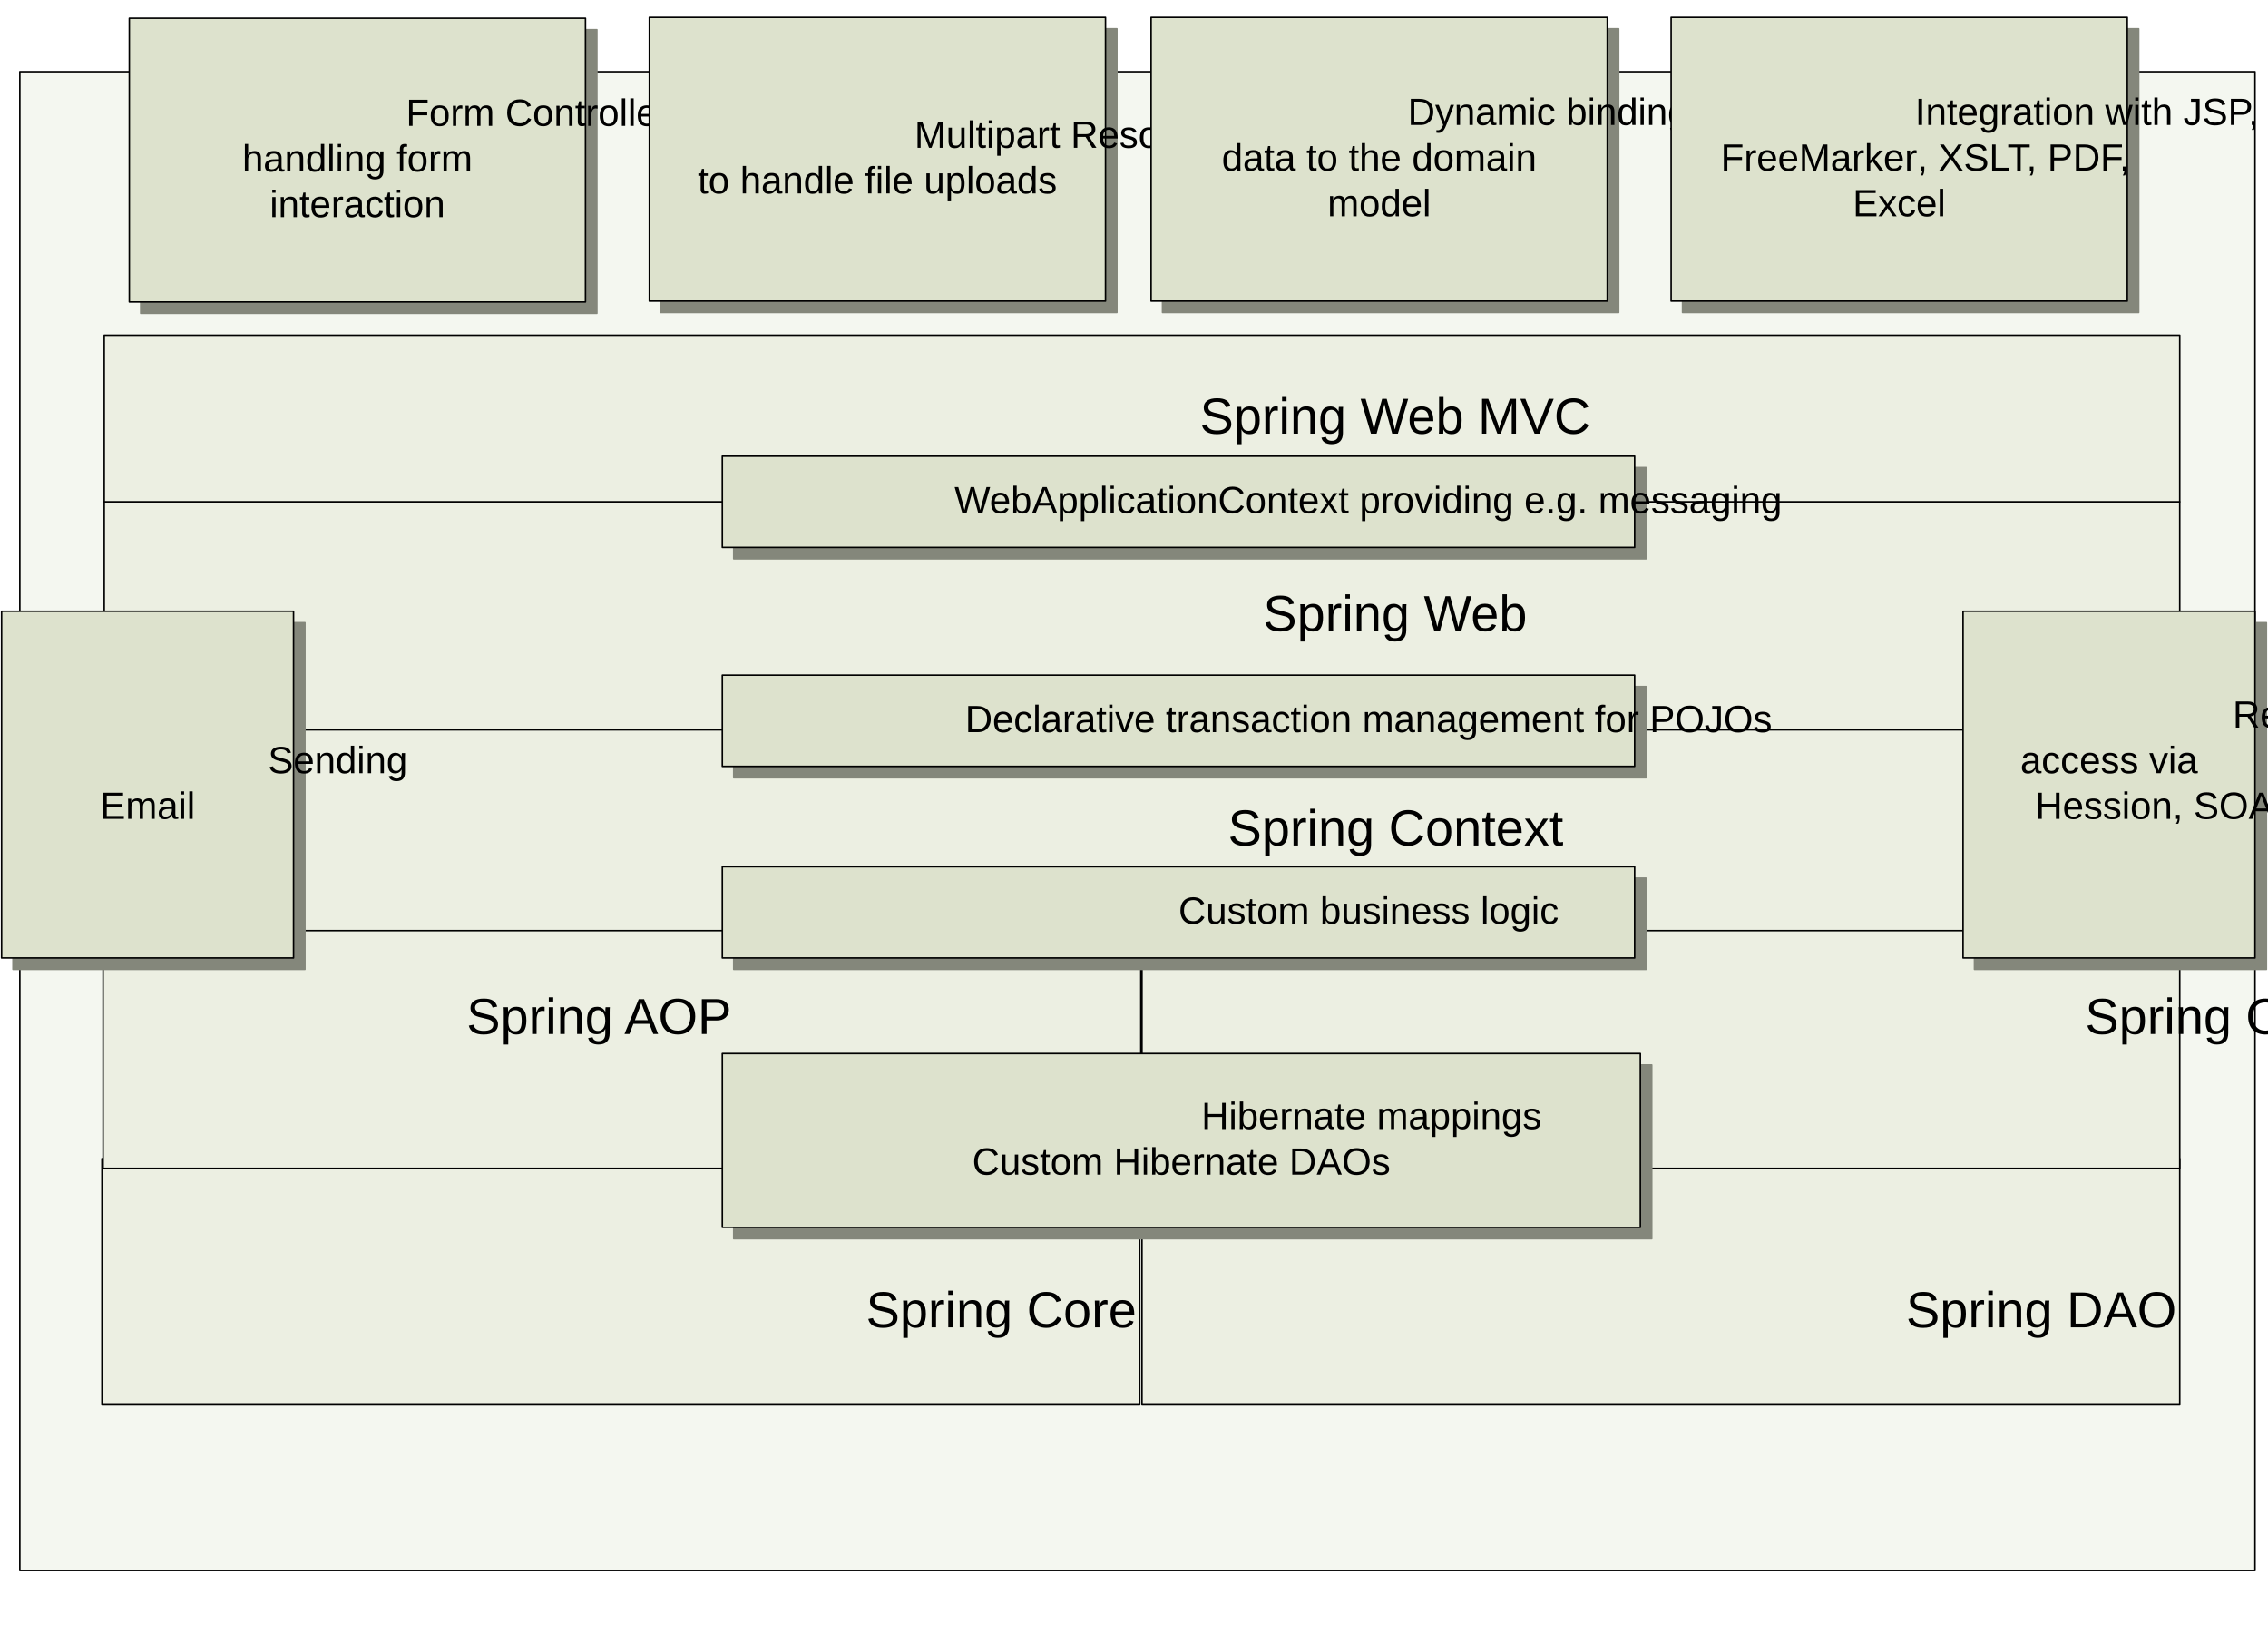
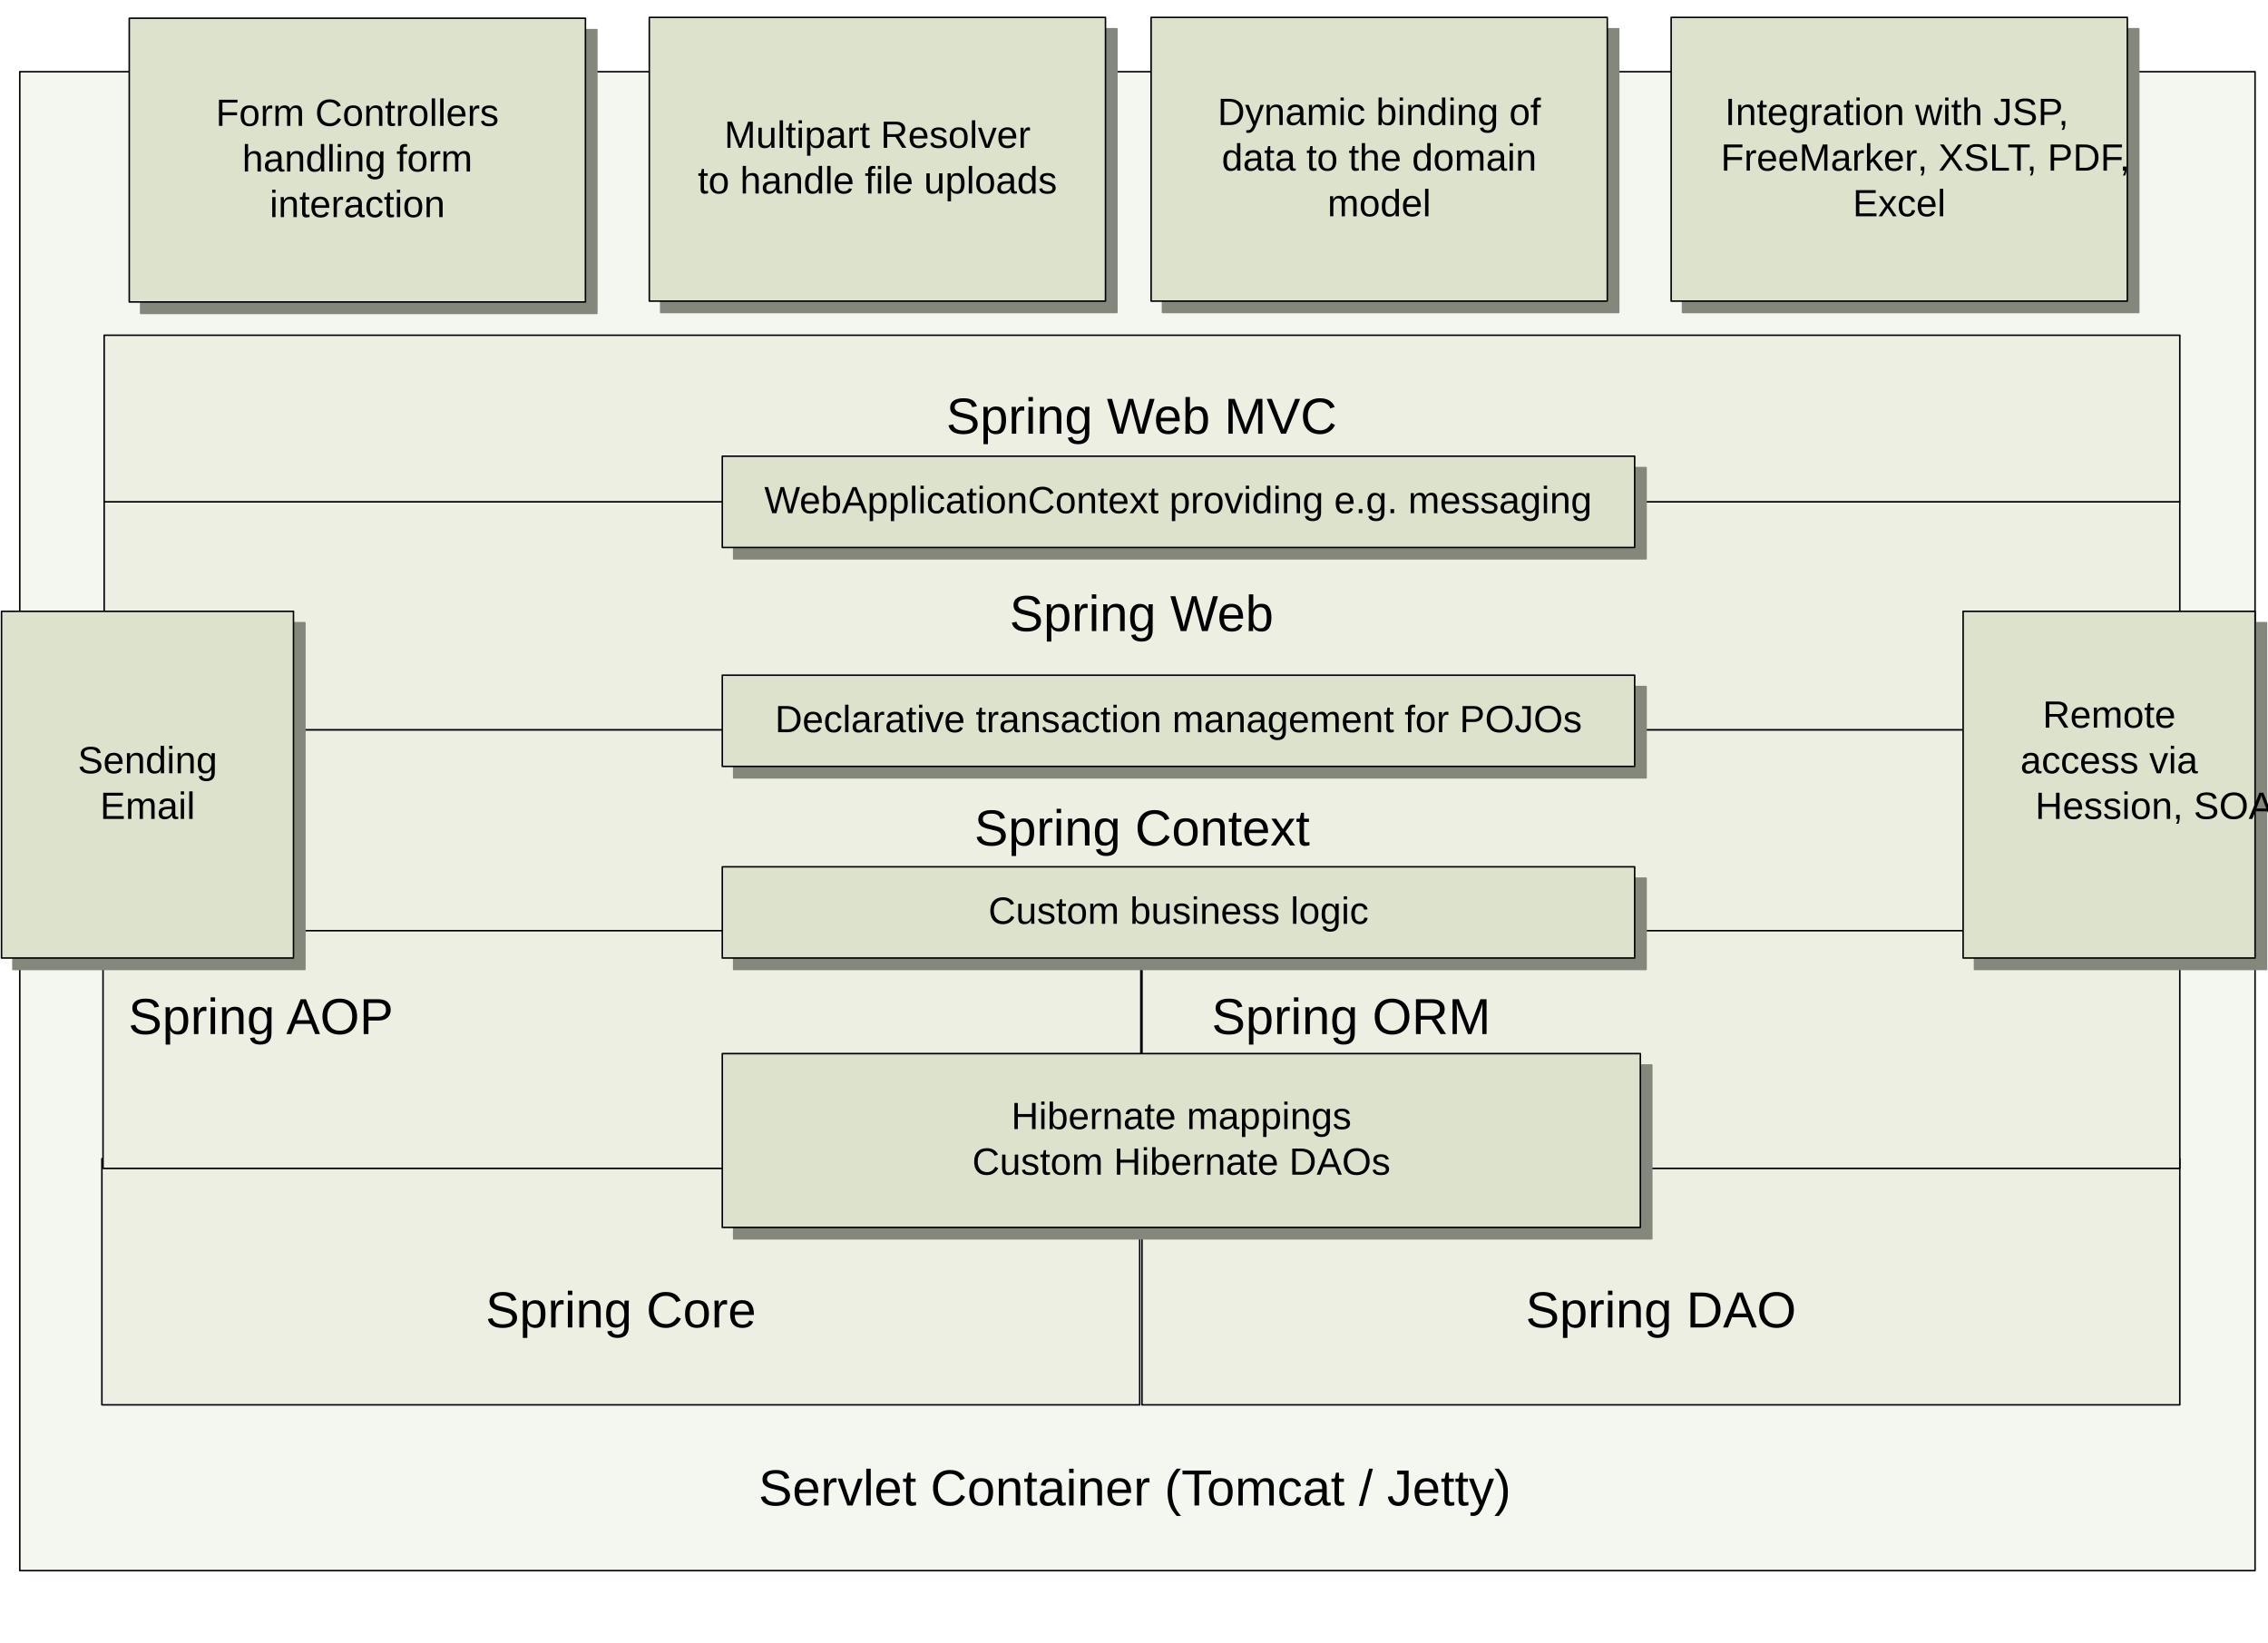
- <svg xmlns="http://www.w3.org/2000/svg" xmlns:ns1="http://schemas.microsoft.com/visio/2003/SVGExtensions/" width="4.972in" height="3.6in" viewBox="0 0 357.96 259.199" xml:space="preserve" color-interpolation-filters="sRGB" class="st9">
-   <ns1:documentProperties ns1:langID="1033" ns1:viewMarkup="false" />
-   <style type="text/css">
- 	
- 		.st1 {fill:#f4f7f0;stroke:#000000;stroke-linecap:round;stroke-linejoin:round;stroke-width:0.24}
- 		.st2 {fill:#000000;font-family:Arial;font-size:0.667em}
- 		.st3 {fill:#ecefe2;stroke:#000000;stroke-linecap:round;stroke-linejoin:round;stroke-width:0.24}
- 		.st4 {visibility:visible}
- 		.st5 {fill:#84877b;stroke:#84877b;stroke-linecap:round;stroke-linejoin:round;stroke-width:0.24}
- 		.st6 {fill:#dde2cd;stroke:#000000;stroke-linecap:round;stroke-linejoin:round;stroke-width:0.24}
- 		.st7 {fill:#000000;font-family:Arial;font-size:0.5em}
- 		.st8 {font-size:1em}
- 		.st9 {fill:none;fill-rule:evenodd;font-size:12;overflow:visible;stroke-linecap:square;stroke-miterlimit:3}
- 	
- 	</style>
-   <g ns1:mID="0" ns1:index="1" ns1:groupContext="foregroundPage">
-     <ns1:pageProperties ns1:drawingScale="1" ns1:pageScale="1" ns1:drawingUnits="0" ns1:shadowOffsetX="9" ns1:shadowOffsetY="-9" />
-     <g id="shape1-1" ns1:mID="1" ns1:groupContext="shape" transform="translate(3.12,-11.3134)">
-       <ns1:userDefs>
-         <ns1:ud ns1:nameU="visVersion" ns1:val="VT0(11):26" />
-       </ns1:userDefs>
-       <ns1:textBlock ns1:margins="rect(4,4,4,4)" />
-       <ns1:textRect cx="176.4" cy="140.913" width="352.8" height="236.571" />
-       <rect x="0" y="22.627" width="352.8" height="236.571" class="st1" />
-       <text x="116.6" y="248.91" class="st2" ns1:langID="1033">
-         <ns1:paragraph ns1:horizAlign="1" />
-         <ns1:tabList />
-         <ns1:newlineChar />
-         <ns1:newlineChar />
-         <ns1:newlineChar />
-         <ns1:newlineChar />
-         <ns1:newlineChar />
-         <ns1:newlineChar />
-         <ns1:newlineChar />
-         <ns1:newlineChar />
-         <ns1:newlineChar />
-         <ns1:newlineChar />
-         <ns1:newlineChar />
-         <ns1:newlineChar />
-         <ns1:newlineChar />
-         <ns1:newlineChar />
-         <ns1:newlineChar />
-         <ns1:newlineChar />
-         <ns1:newlineChar />
-         <ns1:newlineChar />
-         <ns1:newlineChar />
-         <ns1:newlineChar />
-         <ns1:newlineChar />
-         <ns1:newlineChar />
-         <ns1:newlineChar />
-         <ns1:newlineChar />Servlet Container (Tomcat / Jetty)<ns1:newlineChar />
-         <ns1:newlineChar />
+ <svg xmlns="http://www.w3.org/2000/svg" width="477.28" height="345.598" class="st9" color-interpolation-filters="sRGB" viewBox="0 0 357.96 259.199" xml:space="preserve">
+   <style type="text/css">.st1{fill:#f4f7f0;stroke:#000;stroke-linecap:round;stroke-linejoin:round;stroke-width:.24}.st2{fill:#000;font-family:Arial;font-size:.667em}.st3{fill:#ecefe2;stroke:#000;stroke-linecap:round;stroke-linejoin:round;stroke-width:.24}.st4{visibility:visible}.st5,.st6{fill:#84877b;stroke:#84877b;stroke-linecap:round;stroke-linejoin:round;stroke-width:.24}.st6{fill:#dde2cd;stroke:#000}.st7{fill:#000;font-family:Arial;font-size:.5em}.st8{font-size:1em}.st9{fill:none;fill-rule:evenodd;font-size:12;overflow:visible;stroke-linecap:square;stroke-miterlimit:3}</style>
+   <g>
+     <g id="shape1-1" transform="translate(3.12,-11.3134)">
+       <rect width="352.8" height="236.571" x="0" y="22.627" class="st1" />
+       <text x="116.6" y="248.91" class="st2">Servlet Container (Tomcat / Jetty)</text>
+     </g>
+     <g id="shape2-4" transform="translate(16.08,-37.4777)">
+       <rect width="163.8" height="38.841" x="0" y="220.357" class="st3" />
+       <text x="60.56" y="246.98" class="st2">Spring Core</text>
+     </g>
+     <g id="shape3-7" transform="translate(180.24,-37.4777)">
+       <rect width="163.8" height="38.841" x="0" y="220.357" class="st3" />
+       <text x="60.56" y="246.98" class="st2">Spring DAO</text>
+     </g>
+     <g id="shape4-10" transform="translate(180.24,-74.7955)">
+       <rect width="163.8" height="37.607" x="0" y="221.591" class="st3" />
+       <text x="11" y="238" class="st2">Spring ORM</text>
+     </g>
+     <g id="shape5-13" transform="translate(16.44,-143.999)">
+       <rect width="327.6" height="36" x="0" y="223.199" class="st3" />
+       <text x="142.9" y="243.6" class="st2">Spring Web</text>
+     </g>
+     <g id="shape7-16" transform="translate(16.26,-74.7955)">
+       <rect width="163.8" height="37.607" x="0" y="221.591" class="st3" />
+       <text x="4" y="238" class="st2">Spring AOP</text>
+     </g>
+     <g id="shape9-19" transform="translate(114,-65.4848)">
+       <g id="shadow9-20" class="st4" transform="matrix(1,0,0,1,1.8,1.8)">
+         <rect width="144.9" height="27.429" x="0" y="231.77" class="st5" />
+       </g>
+       <rect width="144.9" height="27.429" x="0" y="231.77" class="st6" />
+       <text x="45.6" y="243.68" class="st7">Hibernate mappings<tspan x="39.44" class="st8" dy="1.2em">Custom Hibernate DAOs</tspan>
      </text>
    </g>
-     <g id="shape2-4" ns1:mID="2" ns1:groupContext="shape" transform="translate(16.08,-37.4777)">
-       <ns1:userDefs>
-         <ns1:ud ns1:nameU="visVersion" ns1:val="VT0(11):26" />
-       </ns1:userDefs>
-       <ns1:textBlock ns1:margins="rect(4,4,4,4)" />
-       <ns1:textRect cx="81.9" cy="239.778" width="163.8" height="38.841" />
-       <rect x="0" y="220.357" width="163.8" height="38.841" class="st3" />
-       <text x="60.56" y="246.98" class="st2" ns1:langID="1033">
-         <ns1:paragraph ns1:horizAlign="1" />
-         <ns1:tabList />
-         <ns1:newlineChar />Spring Core</text>
+     <g id="shape10-25" transform="translate(16.44,-179.999)">
+       <rect width="327.6" height="26.293" x="0" y="232.906" class="st3" />
+       <text x="132.9" y="248.45" class="st2">Spring Web MVC</text>
    </g>
-     <g id="shape3-7" ns1:mID="3" ns1:groupContext="shape" transform="translate(180.24,-37.4777)">
-       <ns1:userDefs>
-         <ns1:ud ns1:nameU="visVersion" ns1:val="VT0(11):26" />
-       </ns1:userDefs>
-       <ns1:textBlock ns1:margins="rect(4,4,4,4)" />
-       <ns1:textRect cx="81.9" cy="239.778" width="163.81" height="38.841" />
-       <rect x="0" y="220.357" width="163.8" height="38.841" class="st3" />
-       <text x="60.56" y="246.98" class="st2" ns1:langID="1033">
-         <ns1:paragraph ns1:horizAlign="1" />
-         <ns1:tabList />
-         <ns1:newlineChar />Spring DAO</text>
-     </g>
-     <g id="shape4-10" ns1:mID="4" ns1:groupContext="shape" transform="translate(180.24,-74.7955)">
-       <ns1:userDefs>
-         <ns1:ud ns1:nameU="visVersion" ns1:val="VT0(11):26" />
-       </ns1:userDefs>
-       <ns1:textBlock ns1:margins="rect(4,4,4,4)" />
-       <ns1:textRect cx="81.9" cy="240.395" width="163.8" height="37.607" />
-       <rect x="0" y="221.591" width="163.8" height="37.607" class="st3" />
-       <text x="11" y="238" class="st2" ns1:langID="1033">
-         <ns1:paragraph ns1:horizAlign="1" />
-         <ns1:tabList />                                            Spring ORM                          <ns1:newlineChar />
+     <g id="shape6-28" transform="translate(20.4,-211.542)">
+       <g id="shadow6-29" class="st4" transform="matrix(1,0,0,1,1.8,1.8)">
+         <rect width="72" height="44.777" x="0" y="214.421" class="st5" />
+       </g>
+       <rect width="72" height="44.777" x="0" y="214.421" class="st6" />
+       <text x="13.66" y="231.41" class="st7">Form Controllers <tspan x="17.82" class="st8" dy="1.2em">handling form </tspan>
+         <tspan x="22.16" class="st8" dy="1.2em">interaction</tspan>
      </text>
    </g>
-     <g id="shape5-13" ns1:mID="5" ns1:groupContext="shape" transform="translate(16.44,-143.999)">
-       <ns1:userDefs>
-         <ns1:ud ns1:nameU="visVersion" ns1:val="VT0(11):26" />
-       </ns1:userDefs>
-       <ns1:textBlock ns1:margins="rect(4,4,4,4)" />
-       <ns1:textRect cx="163.8" cy="241.199" width="327.6" height="36" />
-       <rect x="0" y="223.199" width="327.6" height="36" class="st3" />
-       <text x="142.9" y="243.6" class="st2" ns1:langID="1033">
-         <ns1:paragraph ns1:horizAlign="1" />
-         <ns1:tabList />Spring Web</text>
-     </g>
-     <g id="shape7-16" ns1:mID="7" ns1:groupContext="shape" transform="translate(16.26,-74.7955)">
-       <ns1:userDefs>
-         <ns1:ud ns1:nameU="visVersion" ns1:val="VT0(11):26" />
-       </ns1:userDefs>
-       <ns1:textBlock ns1:margins="rect(4,4,4,4)" />
-       <ns1:textRect cx="81.9" cy="240.395" width="163.8" height="37.607" />
-       <rect x="0" y="221.591" width="163.8" height="37.607" class="st3" />
-       <text x="4" y="238" class="st2" ns1:langID="1033">
-         <ns1:paragraph />
-         <ns1:tabList />      Spring AOP<ns1:newlineChar />
+     <g id="shape11-35" transform="translate(102.48,-211.679)">
+       <g id="shadow11-36" class="st4" transform="matrix(1,0,0,1,1.8,1.8)">
+         <rect width="72" height="44.777" x="0" y="214.421" class="st5" />
+       </g>
+       <rect width="72" height="44.777" x="0" y="214.421" class="st6" />
+       <text x="11.83" y="235.01" class="st7">Multipart Resolver<tspan x="7.65" class="st8" dy="1.2em">to handle file uploads</tspan>
      </text>
    </g>
-     <g id="shape9-19" ns1:mID="9" ns1:groupContext="shape" transform="translate(114,-65.4848)">
-       <ns1:userDefs>
-         <ns1:ud ns1:nameU="visVersion" ns1:val="VT0(11):26" />
-       </ns1:userDefs>
-       <ns1:textBlock ns1:margins="rect(4,4,4,4)" />
-       <ns1:textRect cx="72.45" cy="245.484" width="144.91" height="27.429" />
-       <g id="shadow9-20" ns1:groupContext="shadow" ns1:shadowOffsetX="1.8" ns1:shadowOffsetY="-1.8" ns1:shadowType="1" transform="matrix(1,0,0,1,1.8,1.8)" class="st4">
-         <rect x="0" y="231.77" width="144.9" height="27.429" class="st5" />
+     <g id="shape12-41" transform="translate(181.68,-211.679)">
+       <g id="shadow12-42" class="st4" transform="matrix(1,0,0,1,1.8,1.8)">
+         <rect width="72" height="44.777" x="0" y="214.421" class="st5" />
      </g>
-       <rect x="0" y="231.77" width="144.9" height="27.429" class="st6" />
-       <text x="45.6" y="243.68" class="st7" ns1:langID="1033">
-         <ns1:paragraph ns1:horizAlign="1" />
-         <ns1:tabList />Hibernate mappings<ns1:newlineChar />
-         <tspan x="39.44" dy="1.2em" class="st8">Custom Hibernate DAOs</tspan>
+       <rect width="72" height="44.777" x="0" y="214.421" class="st6" />
+       <text x="10.49" y="231.41" class="st7">Dynamic binding of <tspan x="11.15" class="st8" dy="1.2em">data to the domain </tspan>
+         <tspan x="27.83" class="st8" dy="1.2em">model</tspan>
      </text>
    </g>
-     <g id="shape10-25" ns1:mID="10" ns1:groupContext="shape" transform="translate(16.44,-179.999)">
-       <ns1:userDefs>
-         <ns1:ud ns1:nameU="visVersion" ns1:val="VT0(11):26" />
-       </ns1:userDefs>
-       <ns1:textBlock ns1:margins="rect(4,4,4,4)" />
-       <ns1:textRect cx="163.8" cy="246.052" width="327.6" height="26.293" />
-       <rect x="0" y="232.906" width="327.6" height="26.293" class="st3" />
-       <text x="132.9" y="248.45" class="st2" ns1:langID="1033">
-         <ns1:paragraph ns1:horizAlign="1" />
-         <ns1:tabList />Spring Web MVC</text>
-     </g>
-     <g id="shape6-28" ns1:mID="6" ns1:groupContext="shape" transform="translate(20.4,-211.542)">
-       <ns1:userDefs>
-         <ns1:ud ns1:nameU="visVersion" ns1:val="VT0(11):26" />
-       </ns1:userDefs>
-       <ns1:textBlock ns1:margins="rect(4,4,4,4)" />
-       <ns1:textRect cx="36" cy="236.81" width="72" height="44.777" />
-       <g id="shadow6-29" ns1:groupContext="shadow" ns1:shadowOffsetX="1.8" ns1:shadowOffsetY="-1.8" ns1:shadowType="1" transform="matrix(1,0,0,1,1.8,1.8)" class="st4">
-         <rect x="0" y="214.421" width="72" height="44.777" class="st5" />
+     <g id="shape13-48" transform="translate(263.76,-211.679)">
+       <g id="shadow13-49" class="st4" transform="matrix(1,0,0,1,1.8,1.8)">
+         <rect width="72" height="44.777" x="0" y="214.421" class="st5" />
      </g>
-       <rect x="0" y="214.421" width="72" height="44.777" class="st6" />
-       <text x="13.66" y="231.41" class="st7" ns1:langID="1033">
-         <ns1:paragraph ns1:horizAlign="1" />
-         <ns1:tabList />Form Controllers <tspan x="17.82" dy="1.2em" class="st8">handling form </tspan>
-         <tspan x="22.16" dy="1.2em" class="st8">interaction</tspan>
+       <rect width="72" height="44.777" x="0" y="214.421" class="st6" />
+       <text x="8.49" y="231.41" class="st7">Integration with JSP, <tspan x="7.83" class="st8" dy="1.2em">FreeMarker</tspan>, XSLT, PDF, <tspan x="28.66" class="st8" dy="1.2em">Excel</tspan>
      </text>
    </g>
-     <g id="shape11-35" ns1:mID="11" ns1:groupContext="shape" transform="translate(102.48,-211.679)">
-       <ns1:userDefs>
-         <ns1:ud ns1:nameU="visVersion" ns1:val="VT0(11):26" />
-       </ns1:userDefs>
-       <ns1:textBlock ns1:margins="rect(4,4,4,4)" />
-       <ns1:textRect cx="36" cy="236.81" width="72" height="44.777" />
-       <g id="shadow11-36" ns1:groupContext="shadow" ns1:shadowOffsetX="1.8" ns1:shadowOffsetY="-1.8" ns1:shadowType="1" transform="matrix(1,0,0,1,1.8,1.8)" class="st4">
-         <rect x="0" y="214.421" width="72" height="44.777" class="st5" />
+     <g id="shape15-55" transform="translate(16.44,-112.319)">
+       <rect width="327.6" height="31.68" x="0" y="227.519" class="st3" />
+       <text x="137.34" y="245.76" class="st2">Spring Context</text>
+     </g>
+     <g id="shape8-58" transform="translate(114,-138.239)">
+       <g id="shadow8-59" class="st4" transform="matrix(1,0,0,1,1.8,1.8)">
+         <rect width="144" height="14.4" x="0" y="244.799" class="st5" />
      </g>
-       <rect x="0" y="214.421" width="72" height="44.777" class="st6" />
-       <text x="11.83" y="235.01" class="st7" ns1:langID="1033">
-         <ns1:paragraph ns1:horizAlign="1" />
-         <ns1:tabList />Multipart Resolver<ns1:newlineChar />
-         <tspan x="7.65" dy="1.2em" class="st8">to handle file uploads</tspan>
+       <rect width="144" height="14.4" x="0" y="244.799" class="st6" />
+       <text x="8.31" y="253.8" class="st7">Declarative transaction management for POJOs</text>
+     </g>
+     <g id="shape14-63" transform="translate(114,-107.999)">
+       <g id="shadow14-64" class="st4" transform="matrix(1,0,0,1,1.8,1.8)">
+         <rect width="144" height="14.4" x="0" y="244.799" class="st5" />
+       </g>
+       <rect width="144" height="14.4" x="0" y="244.799" class="st6" />
+       <text x="41.99" y="253.8" class="st7">Custom business logic</text>
+     </g>
+     <g id="shape16-68" transform="translate(0.24,-107.999)">
+       <g id="shadow16-69" class="st4" transform="matrix(1,0,0,1,1.8,1.8)">
+         <rect width="46.08" height="54.72" x="0" y="204.479" class="st5" />
+       </g>
+       <rect width="46.08" height="54.72" x="0" y="204.479" class="st6" />
+       <text x="12.04" y="230.04" class="st7">Sending <tspan x="15.55" class="st8" dy="1.2em">Email</tspan>
      </text>
    </g>
-     <g id="shape12-41" ns1:mID="12" ns1:groupContext="shape" transform="translate(181.68,-211.679)">
-       <ns1:userDefs>
-         <ns1:ud ns1:nameU="visVersion" ns1:val="VT0(11):26" />
-       </ns1:userDefs>
-       <ns1:textBlock ns1:margins="rect(4,4,4,4)" />
-       <ns1:textRect cx="36" cy="236.81" width="72" height="44.777" />
-       <g id="shadow12-42" ns1:groupContext="shadow" ns1:shadowOffsetX="1.8" ns1:shadowOffsetY="-1.8" ns1:shadowType="1" transform="matrix(1,0,0,1,1.8,1.8)" class="st4">
-         <rect x="0" y="214.421" width="72" height="44.777" class="st5" />
+     <g id="shape17-74" transform="translate(309.84,-107.999)">
+       <g id="shadow17-75" class="st4" transform="matrix(1,0,0,1,1.8,1.8)">
+         <rect width="46.08" height="54.72" x="0" y="204.479" class="st5" />
      </g>
-       <rect x="0" y="214.421" width="72" height="44.777" class="st6" />
-       <text x="10.49" y="231.41" class="st7" ns1:langID="1033">
-         <ns1:paragraph ns1:horizAlign="1" />
-         <ns1:tabList />Dynamic binding of <tspan x="11.15" dy="1.2em" class="st8">data to the domain </tspan>
-         <tspan x="27.83" dy="1.2em" class="st8">model</tspan>
-       </text>
+       <rect width="46.08" height="54.72" x="0" y="204.479" class="st6" />
+       <text x="12.55" y="222.84" class="st7">Remote <tspan x="9.04" class="st8" dy="1.2em">access via</tspan>
+         <tspan x="11.38" class="st8" dy="1.2em">Hession</tspan>, SOAP</text>
    </g>
-     <g id="shape13-48" ns1:mID="13" ns1:groupContext="shape" transform="translate(263.76,-211.679)">
-       <ns1:userDefs>
-         <ns1:ud ns1:nameU="visVersion" ns1:val="VT0(11):26" />
-       </ns1:userDefs>
-       <ns1:textBlock ns1:margins="rect(4,4,4,4)" />
-       <ns1:textRect cx="36" cy="236.81" width="72" height="44.777" />
-       <g id="shadow13-49" ns1:groupContext="shadow" ns1:shadowOffsetX="1.8" ns1:shadowOffsetY="-1.8" ns1:shadowType="1" transform="matrix(1,0,0,1,1.8,1.8)" class="st4">
-         <rect x="0" y="214.421" width="72" height="44.777" class="st5" />
+     <g id="shape18-82" transform="translate(114,-172.799)">
+       <g id="shadow18-83" class="st4" transform="matrix(1,0,0,1,1.8,1.8)">
+         <rect width="144" height="14.4" x="0" y="244.799" class="st5" />
      </g>
-       <rect x="0" y="214.421" width="72" height="44.777" class="st6" />
-       <text x="8.49" y="231.41" class="st7" ns1:langID="1033">
-         <ns1:paragraph ns1:horizAlign="1" />
-         <ns1:tabList />Integration with JSP, <tspan x="7.83" dy="1.2em" class="st8">FreeMarker</tspan>, XSLT, PDF, <tspan x="28.66" dy="1.2em" class="st8">Excel</tspan>
-       </text>
-     </g>
-     <g id="shape15-55" ns1:mID="15" ns1:groupContext="shape" transform="translate(16.44,-112.319)">
-       <ns1:userDefs>
-         <ns1:ud ns1:nameU="visVersion" ns1:val="VT0(11):26" />
-       </ns1:userDefs>
-       <ns1:textBlock ns1:margins="rect(4,4,4,4)" />
-       <ns1:textRect cx="163.8" cy="243.359" width="327.6" height="31.68" />
-       <rect x="0" y="227.519" width="327.6" height="31.68" class="st3" />
-       <text x="137.34" y="245.76" class="st2" ns1:langID="1033">
-         <ns1:paragraph ns1:horizAlign="1" />
-         <ns1:tabList />Spring Context</text>
-     </g>
-     <g id="shape8-58" ns1:mID="8" ns1:groupContext="shape" transform="translate(114,-138.239)">
-       <ns1:userDefs>
-         <ns1:ud ns1:nameU="visVersion" ns1:val="VT0(11):26" />
-       </ns1:userDefs>
-       <ns1:textBlock ns1:margins="rect(4,4,4,4)" />
-       <ns1:textRect cx="72" cy="251.999" width="144" height="14.4" />
-       <g id="shadow8-59" ns1:groupContext="shadow" ns1:shadowOffsetX="1.8" ns1:shadowOffsetY="-1.8" ns1:shadowType="1" transform="matrix(1,0,0,1,1.8,1.8)" class="st4">
-         <rect x="0" y="244.799" width="144" height="14.4" class="st5" />
-       </g>
-       <rect x="0" y="244.799" width="144" height="14.4" class="st6" />
-       <text x="8.31" y="253.8" class="st7" ns1:langID="1033">
-         <ns1:paragraph ns1:horizAlign="1" />
-         <ns1:tabList />Declarative transaction management for POJOs</text>
-     </g>
-     <g id="shape14-63" ns1:mID="14" ns1:groupContext="shape" transform="translate(114,-107.999)">
-       <ns1:userDefs>
-         <ns1:ud ns1:nameU="visVersion" ns1:val="VT0(11):26" />
-       </ns1:userDefs>
-       <ns1:textBlock ns1:margins="rect(4,4,4,4)" />
-       <ns1:textRect cx="72" cy="251.999" width="144" height="14.4" />
-       <g id="shadow14-64" ns1:groupContext="shadow" ns1:shadowOffsetX="1.8" ns1:shadowOffsetY="-1.8" ns1:shadowType="1" transform="matrix(1,0,0,1,1.8,1.8)" class="st4">
-         <rect x="0" y="244.799" width="144" height="14.4" class="st5" />
-       </g>
-       <rect x="0" y="244.799" width="144" height="14.4" class="st6" />
-       <text x="41.99" y="253.8" class="st7" ns1:langID="1033">
-         <ns1:paragraph ns1:horizAlign="1" />
-         <ns1:tabList />Custom business logic</text>
-     </g>
-     <g id="shape16-68" ns1:mID="16" ns1:groupContext="shape" transform="translate(0.24,-107.999)">
-       <ns1:userDefs>
-         <ns1:ud ns1:nameU="visVersion" ns1:val="VT0(11):26" />
-       </ns1:userDefs>
-       <ns1:textBlock ns1:margins="rect(4,4,4,4)" />
-       <ns1:textRect cx="23.04" cy="231.839" width="46.08" height="54.72" />
-       <g id="shadow16-69" ns1:groupContext="shadow" ns1:shadowOffsetX="1.8" ns1:shadowOffsetY="-1.8" ns1:shadowType="1" transform="matrix(1,0,0,1,1.8,1.8)" class="st4">
-         <rect x="0" y="204.479" width="46.08" height="54.72" class="st5" />
-       </g>
-       <rect x="0" y="204.479" width="46.08" height="54.72" class="st6" />
-       <text x="12.04" y="230.04" class="st7" ns1:langID="1033">
-         <ns1:paragraph ns1:horizAlign="1" />
-         <ns1:tabList />Sending <tspan x="15.55" dy="1.2em" class="st8">Email</tspan>
-       </text>
-     </g>
-     <g id="shape17-74" ns1:mID="17" ns1:groupContext="shape" transform="translate(309.84,-107.999)">
-       <ns1:userDefs>
-         <ns1:ud ns1:nameU="visVersion" ns1:val="VT0(11):26" />
-       </ns1:userDefs>
-       <ns1:textBlock ns1:margins="rect(4,4,4,4)" />
-       <ns1:textRect cx="23.04" cy="231.839" width="46.08" height="54.72" />
-       <g id="shadow17-75" ns1:groupContext="shadow" ns1:shadowOffsetX="1.8" ns1:shadowOffsetY="-1.8" ns1:shadowType="1" transform="matrix(1,0,0,1,1.8,1.8)" class="st4">
-         <rect x="0" y="204.479" width="46.08" height="54.72" class="st5" />
-       </g>
-       <rect x="0" y="204.479" width="46.08" height="54.72" class="st6" />
-       <text x="12.55" y="222.84" class="st7" ns1:langID="1033">
-         <ns1:paragraph ns1:horizAlign="1" />
-         <ns1:tabList />Remote <tspan x="9.04" dy="1.2em" class="st8">access via<ns1:newlineChar />
-         </tspan>
-         <tspan x="11.38" dy="1.2em" class="st8">Hession</tspan>, SOAP</text>
-     </g>
-     <g id="shape18-82" ns1:mID="18" ns1:groupContext="shape" transform="translate(114,-172.799)">
-       <ns1:userDefs>
-         <ns1:ud ns1:nameU="visVersion" ns1:val="VT0(11):26" />
-       </ns1:userDefs>
-       <ns1:textBlock ns1:margins="rect(4,4,4,4)" />
-       <ns1:textRect cx="72" cy="251.999" width="144" height="14.4" />
-       <g id="shadow18-83" ns1:groupContext="shadow" ns1:shadowOffsetX="1.8" ns1:shadowOffsetY="-1.8" ns1:shadowType="1" transform="matrix(1,0,0,1,1.8,1.8)" class="st4">
-         <rect x="0" y="244.799" width="144" height="14.4" class="st5" />
-       </g>
-       <rect x="0" y="244.799" width="144" height="14.4" class="st6" />
-       <text x="6.63" y="253.8" class="st7" ns1:langID="1033">
-         <ns1:paragraph ns1:horizAlign="1" />
-         <ns1:tabList />WebApplicationContext providing e.g. messaging</text>
+       <rect width="144" height="14.4" x="0" y="244.799" class="st6" />
+       <text x="6.63" y="253.8" class="st7">WebApplicationContext providing e.g. messaging</text>
    </g>
  </g>
</svg>
